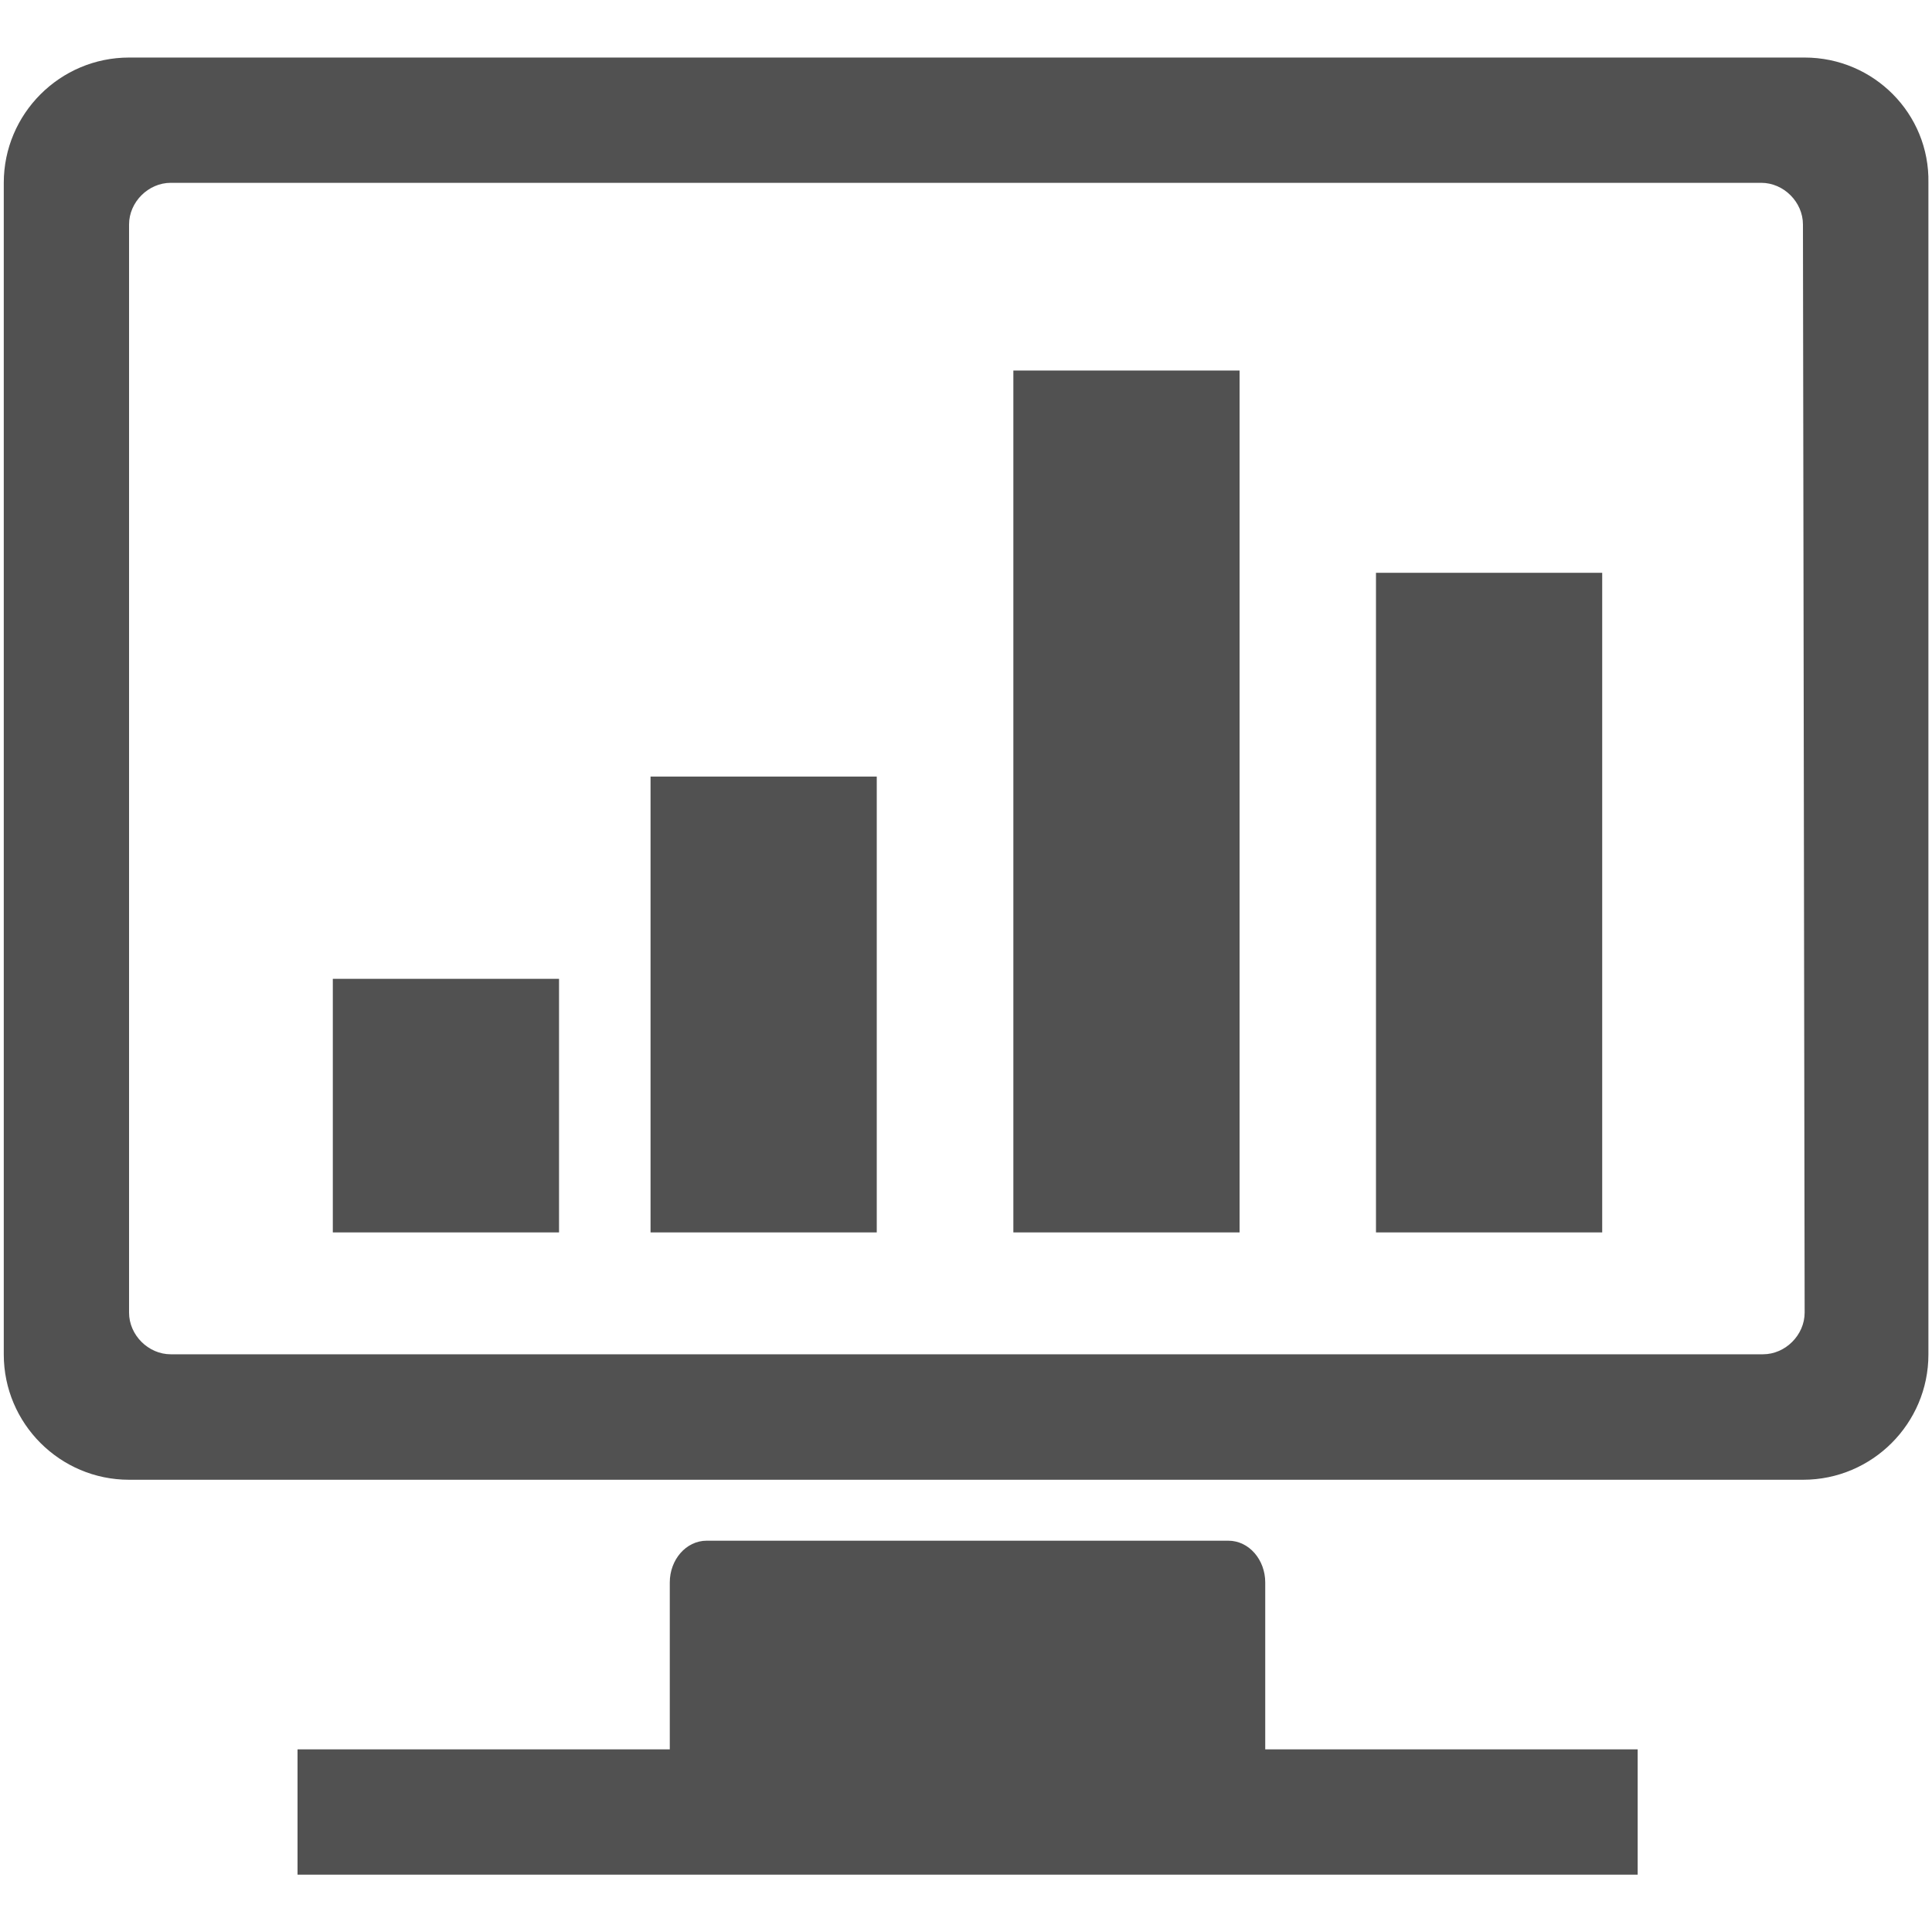
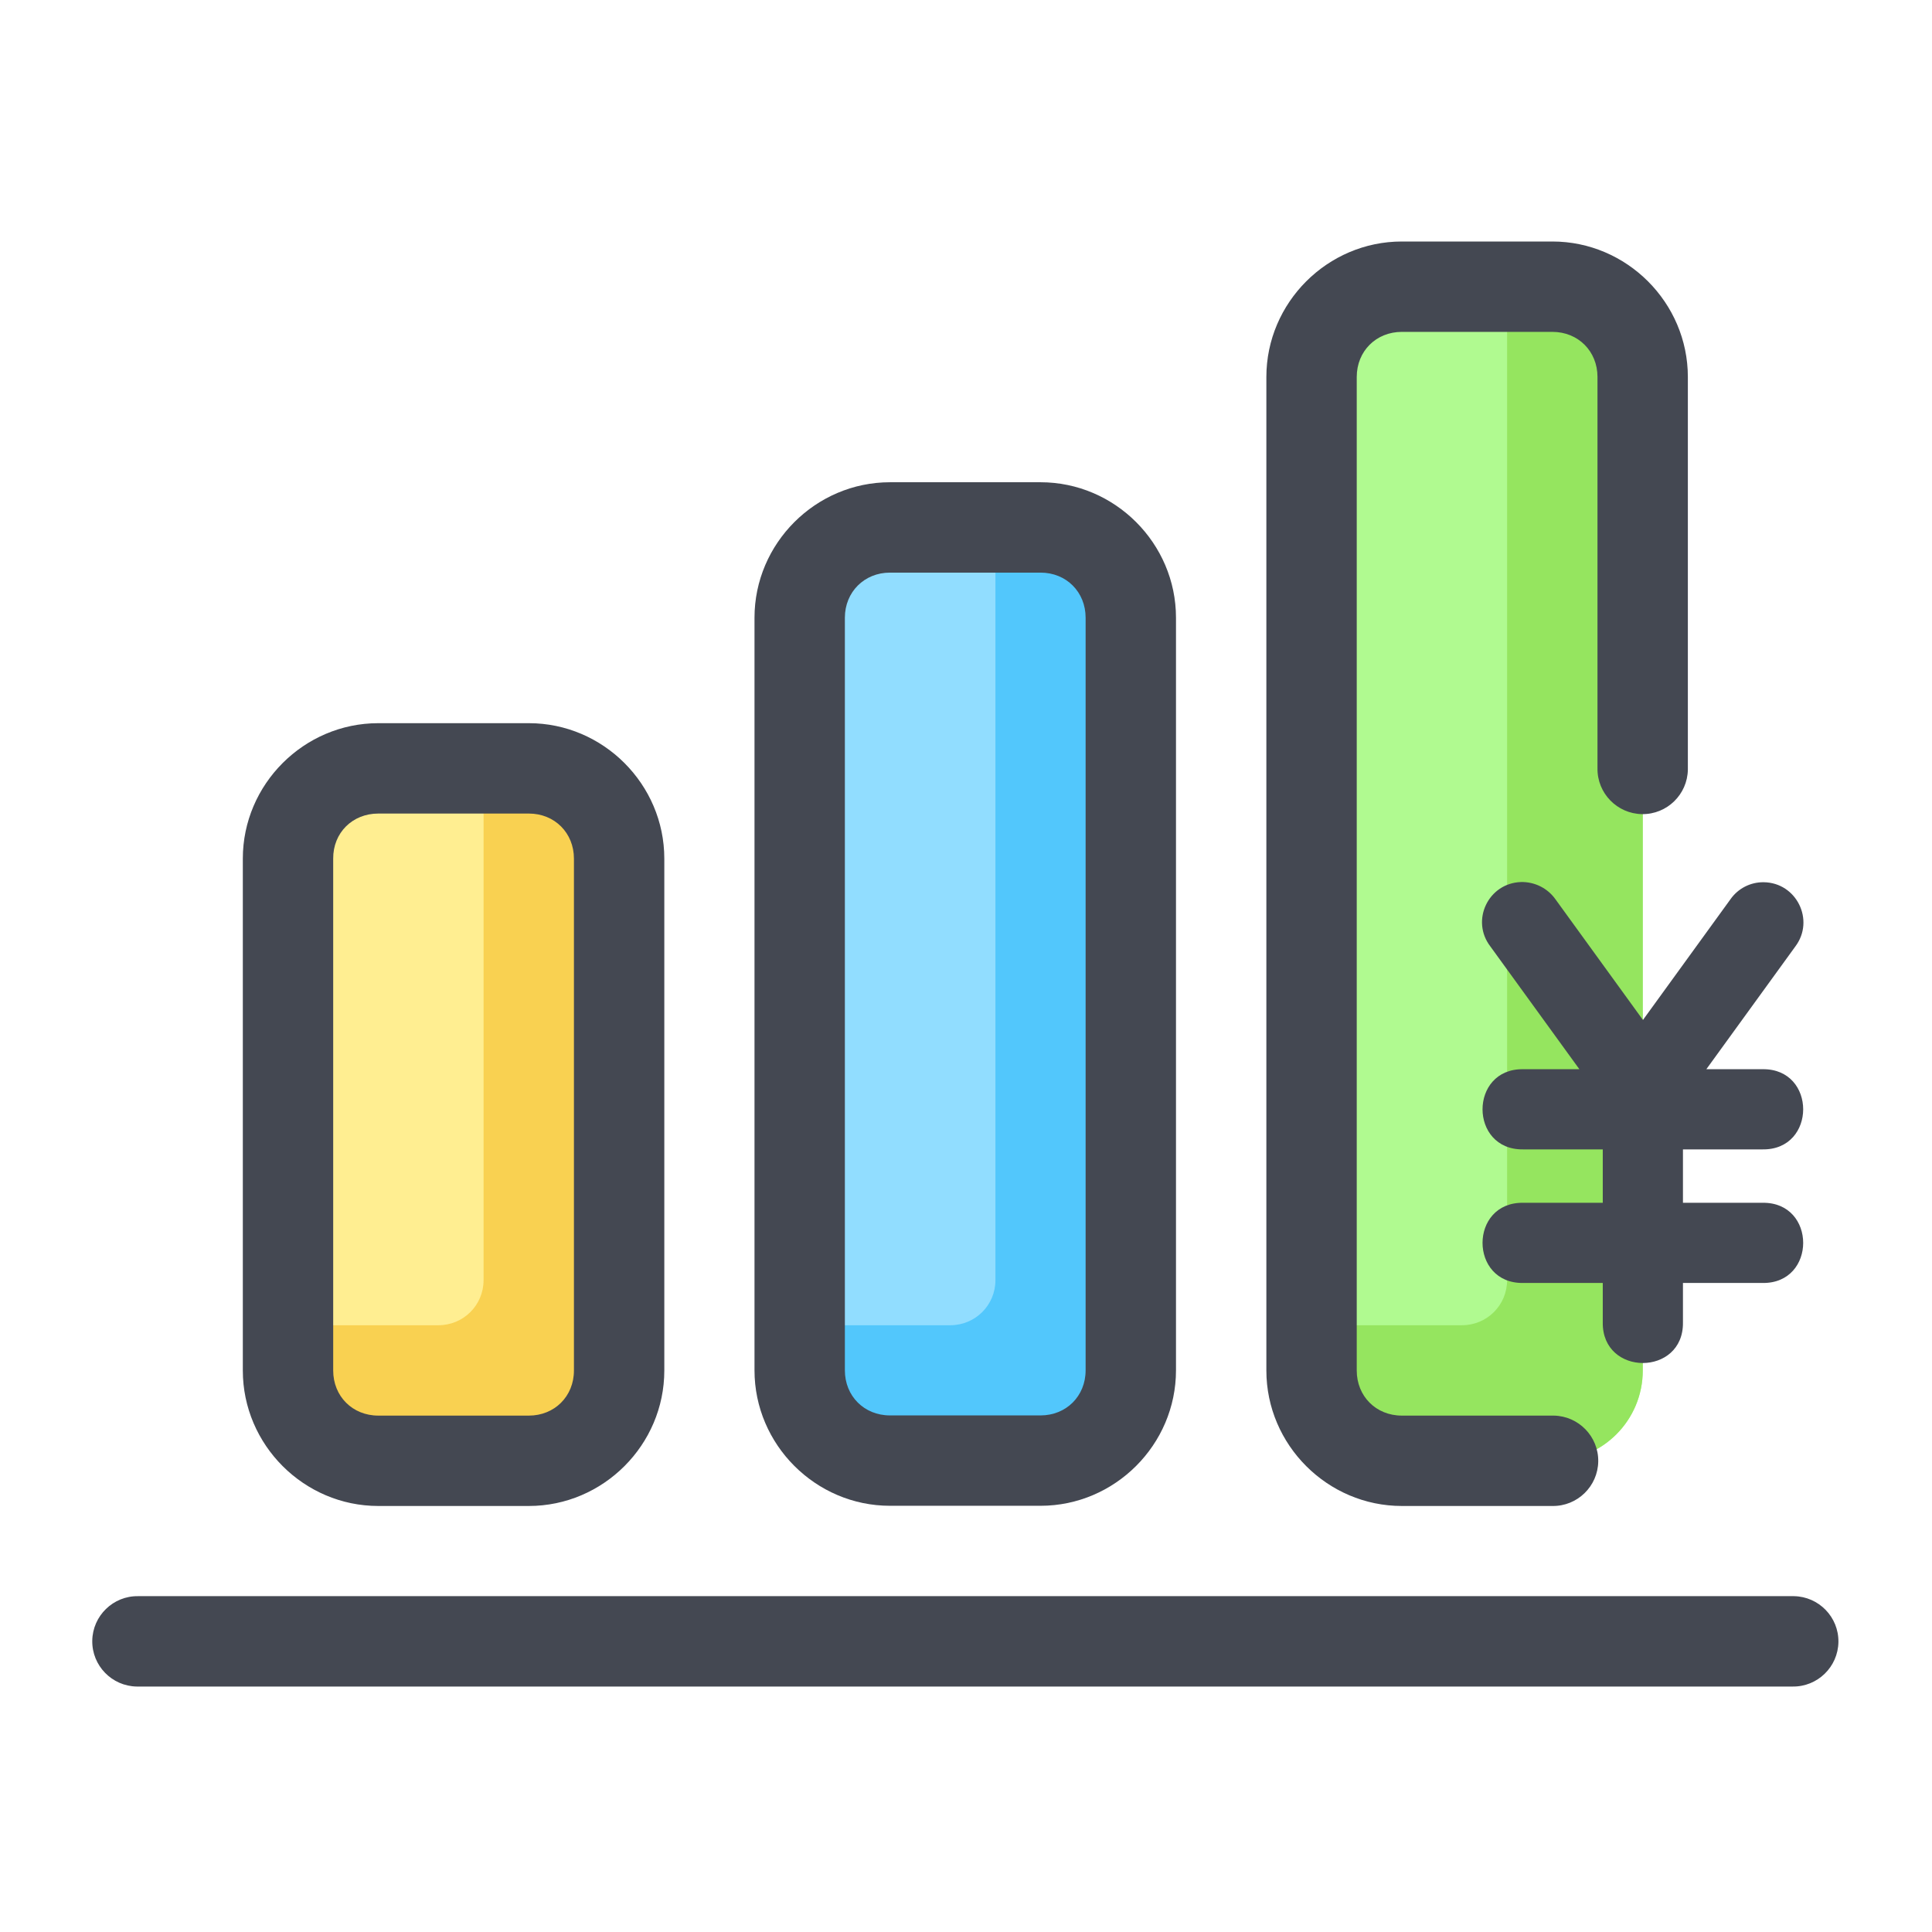
- <svg xmlns="http://www.w3.org/2000/svg" class="icon" width="128px" height="128.00px" viewBox="0 0 1024 1024" version="1.1">
-   <path fill="#515151" d="M670.6 838.7c0-11.9-8.5-22.1-19.6-22.1H374.6c-11.1 0-19.6 10.2-19.6 22.1v88.5H157.7v66.4H868v-66.4H670.6v-88.5zM956.5 30.5H68.4C31.8 30.5 2 60.3 2 96.9v621c0 36.6 29.8 66.4 66.4 66.4h887.3c36.6 0 66.4-29.8 66.4-66.4v-621c0.7-36.6-29-66.4-65.6-66.4z m0 665.2c0 11.9-10.2 22.1-22.1 22.1H90.5c-11.9 0-22.1-10.2-22.1-22.1V119c0-11.9 10.2-22.1 22.1-22.1h843c11.9 0 22.1 10.2 22.1 22.1l0.9 576.7z m-227.2-42.5h119.9V303.6H729.3v349.6z m-192.2 0H657V196.4H537.1v456.8z m-360.7 0h119.9V518.8H176.4v134.4z m168.4 0h119.9V411.6H344.8v241.6z" />
+ <svg xmlns="http://www.w3.org/2000/svg" t="1624367581517" class="icon" viewBox="0 0 1024 1024" version="1.1" p-id="2373" width="200" height="200">
+   <defs>
+     <style type="text/css">@font-face { font-family: element-icons; src: url("chrome-extension://moombeodfomdpjnpocobemoiaemednkg/fonts/element-icons.woff") format("woff"), url("chrome-extension://moombeodfomdpjnpocobemoiaemednkg/fonts/element-icons.ttf ") format("truetype"); }
+ </style>
+   </defs>
+   <path d="M73.2 846c-13.2-0.2-24.1 10.4-24.3 23.6-0.2 13.2 10.4 24.1 23.6 24.3h877.6c13.2 0.2 24.1-10.4 24.3-23.6 0.2-13.2-10.4-24.1-23.6-24.3H73.2z" fill="#444852" p-id="2374" />
+   <path d="M743 151.9h79.8c26.4 0 47.9 21.4 47.9 47.9v526.6c0 26.4-21.4 47.9-47.9 47.9H743c-26.4 0-47.9-21.4-47.9-47.9V199.8c0-26.4 21.5-47.9 47.9-47.9z" fill="#B0FA90" p-id="2375" />
+   <path d="M798.8 151.9v526.6c0 13.3-10.7 23.9-23.9 23.9h-79.8v23.9c0 26.5 21.3 47.9 47.9 47.9h79.8c26.5 0 47.9-21.3 47.9-47.9V199.8c0-26.5-21.3-47.9-47.9-47.9h-24z" fill="#95E55F" p-id="2376" />
+   <path d="M471.7 279.6h79.8c26.4 0 47.9 21.4 47.9 47.9v398.9c0 26.4-21.4 47.9-47.9 47.9h-79.8c-26.4 0-47.9-21.4-47.9-47.9v-399c0.1-26.4 21.5-47.8 47.9-47.8z" fill="#91DDFF" p-id="2377" />
+   <path d="M527.6 279.6v398.9c0 13.3-10.7 23.9-23.9 23.9h-79.8v23.9c0 26.5 21.3 47.9 47.9 47.9h79.8c26.5 0 47.9-21.3 47.9-47.9V327.4c0-26.5-21.3-47.9-47.9-47.9h-24z" fill="#52C7FC" p-id="2378" />
+   <path d="M471.7 255.6c-39.4 0-71.8 32.4-71.8 71.8v398.9c0 39.4 32.4 71.8 71.8 71.8h79.8c39.4 0 71.8-32.4 71.8-71.8V327.4c0-39.4-32.4-71.8-71.8-71.8h-79.8z m0 47.9h79.8c13.7 0 23.9 10.3 23.9 23.9v398.9c0 13.7-10.3 23.9-23.9 23.9h-79.8c-13.7 0-23.9-10.3-23.9-23.9V327.4c0-13.6 10.3-23.9 23.9-23.9z" fill="#444852" p-id="2379" />
+   <path d="M200.5 407.2h79.8c26.4 0 47.9 21.4 47.9 47.9v271.3c0 26.4-21.4 47.9-47.9 47.9h-79.8c-26.4 0-47.9-21.4-47.9-47.9V455.1c0-26.4 21.4-47.9 47.9-47.9z" fill="#FFEE91" p-id="2380" />
+   <path d="M256.3 407.2v271.3c0 13.3-10.7 23.9-23.9 23.9h-79.8v23.9c0 26.5 21.3 47.9 47.9 47.9h79.8c26.5 0 47.9-21.3 47.9-47.9V455.1c0-26.5-21.3-47.9-47.9-47.9h-24z" fill="#F9D151" p-id="2381" />
+   <path d="M200.5 383.3c-39.4 0-71.8 32.4-71.8 71.8v271.3c0 39.4 32.4 71.8 71.8 71.8h79.8c39.4 0 71.8-32.4 71.8-71.8V455.1c0-39.4-32.4-71.8-71.8-71.8h-79.8z m0 47.9h79.8c13.7 0 23.9 10.3 23.9 23.9v271.3c0 13.7-10.3 23.9-23.9 23.9h-79.8c-13.7 0-23.9-10.3-23.9-23.9V455.1c-0.1-13.7 10.2-23.9 23.9-23.9zM743 128c-39.4 0-71.8 32.4-71.8 71.8v526.6c0 39.4 32.4 71.8 71.8 71.8h79.8c13.2 0.2 24.1-10.4 24.3-23.6 0.2-13.2-10.4-24.1-23.6-24.3H743c-13.7 0-23.9-10.3-23.9-23.9V199.8c0-13.7 10.3-23.9 23.9-23.9h79.8c13.7 0 23.9 10.3 23.9 23.9v207.4c-0.2 13.2 10.4 24.1 23.6 24.3 13.2 0.2 24.1-10.4 24.3-23.6V199.8c0-39.4-32.4-71.8-71.8-71.8H743z" fill="#444852" p-id="2382" />
+   <path d="M806.1 467.5c-17.3 0.6-26.7 20.4-16.2 34.1l47.2 65.1h-29.8c-28.7-0.4-28.7 42.9 0 42.5h42.2v28.3h-42.2c-28.7-0.4-28.7 42.9 0 42.5h42.2v20.9c-0.4 28.7 42.9 28.7 42.5 0V680h42.2c28.7 0.4 28.7-42.9 0-42.5H892v-28.3h42.2c28.7 0.4 28.7-42.9 0-42.5h-29.8l47.2-65.1c10.4-13.9 0.6-33.8-16.8-34-7-0.1-13.6 3.3-17.6 9l-46.4 64-46.4-64c-4.2-5.9-11.1-9.3-18.3-9.1z" fill="#444852" p-id="2383" />
</svg>
